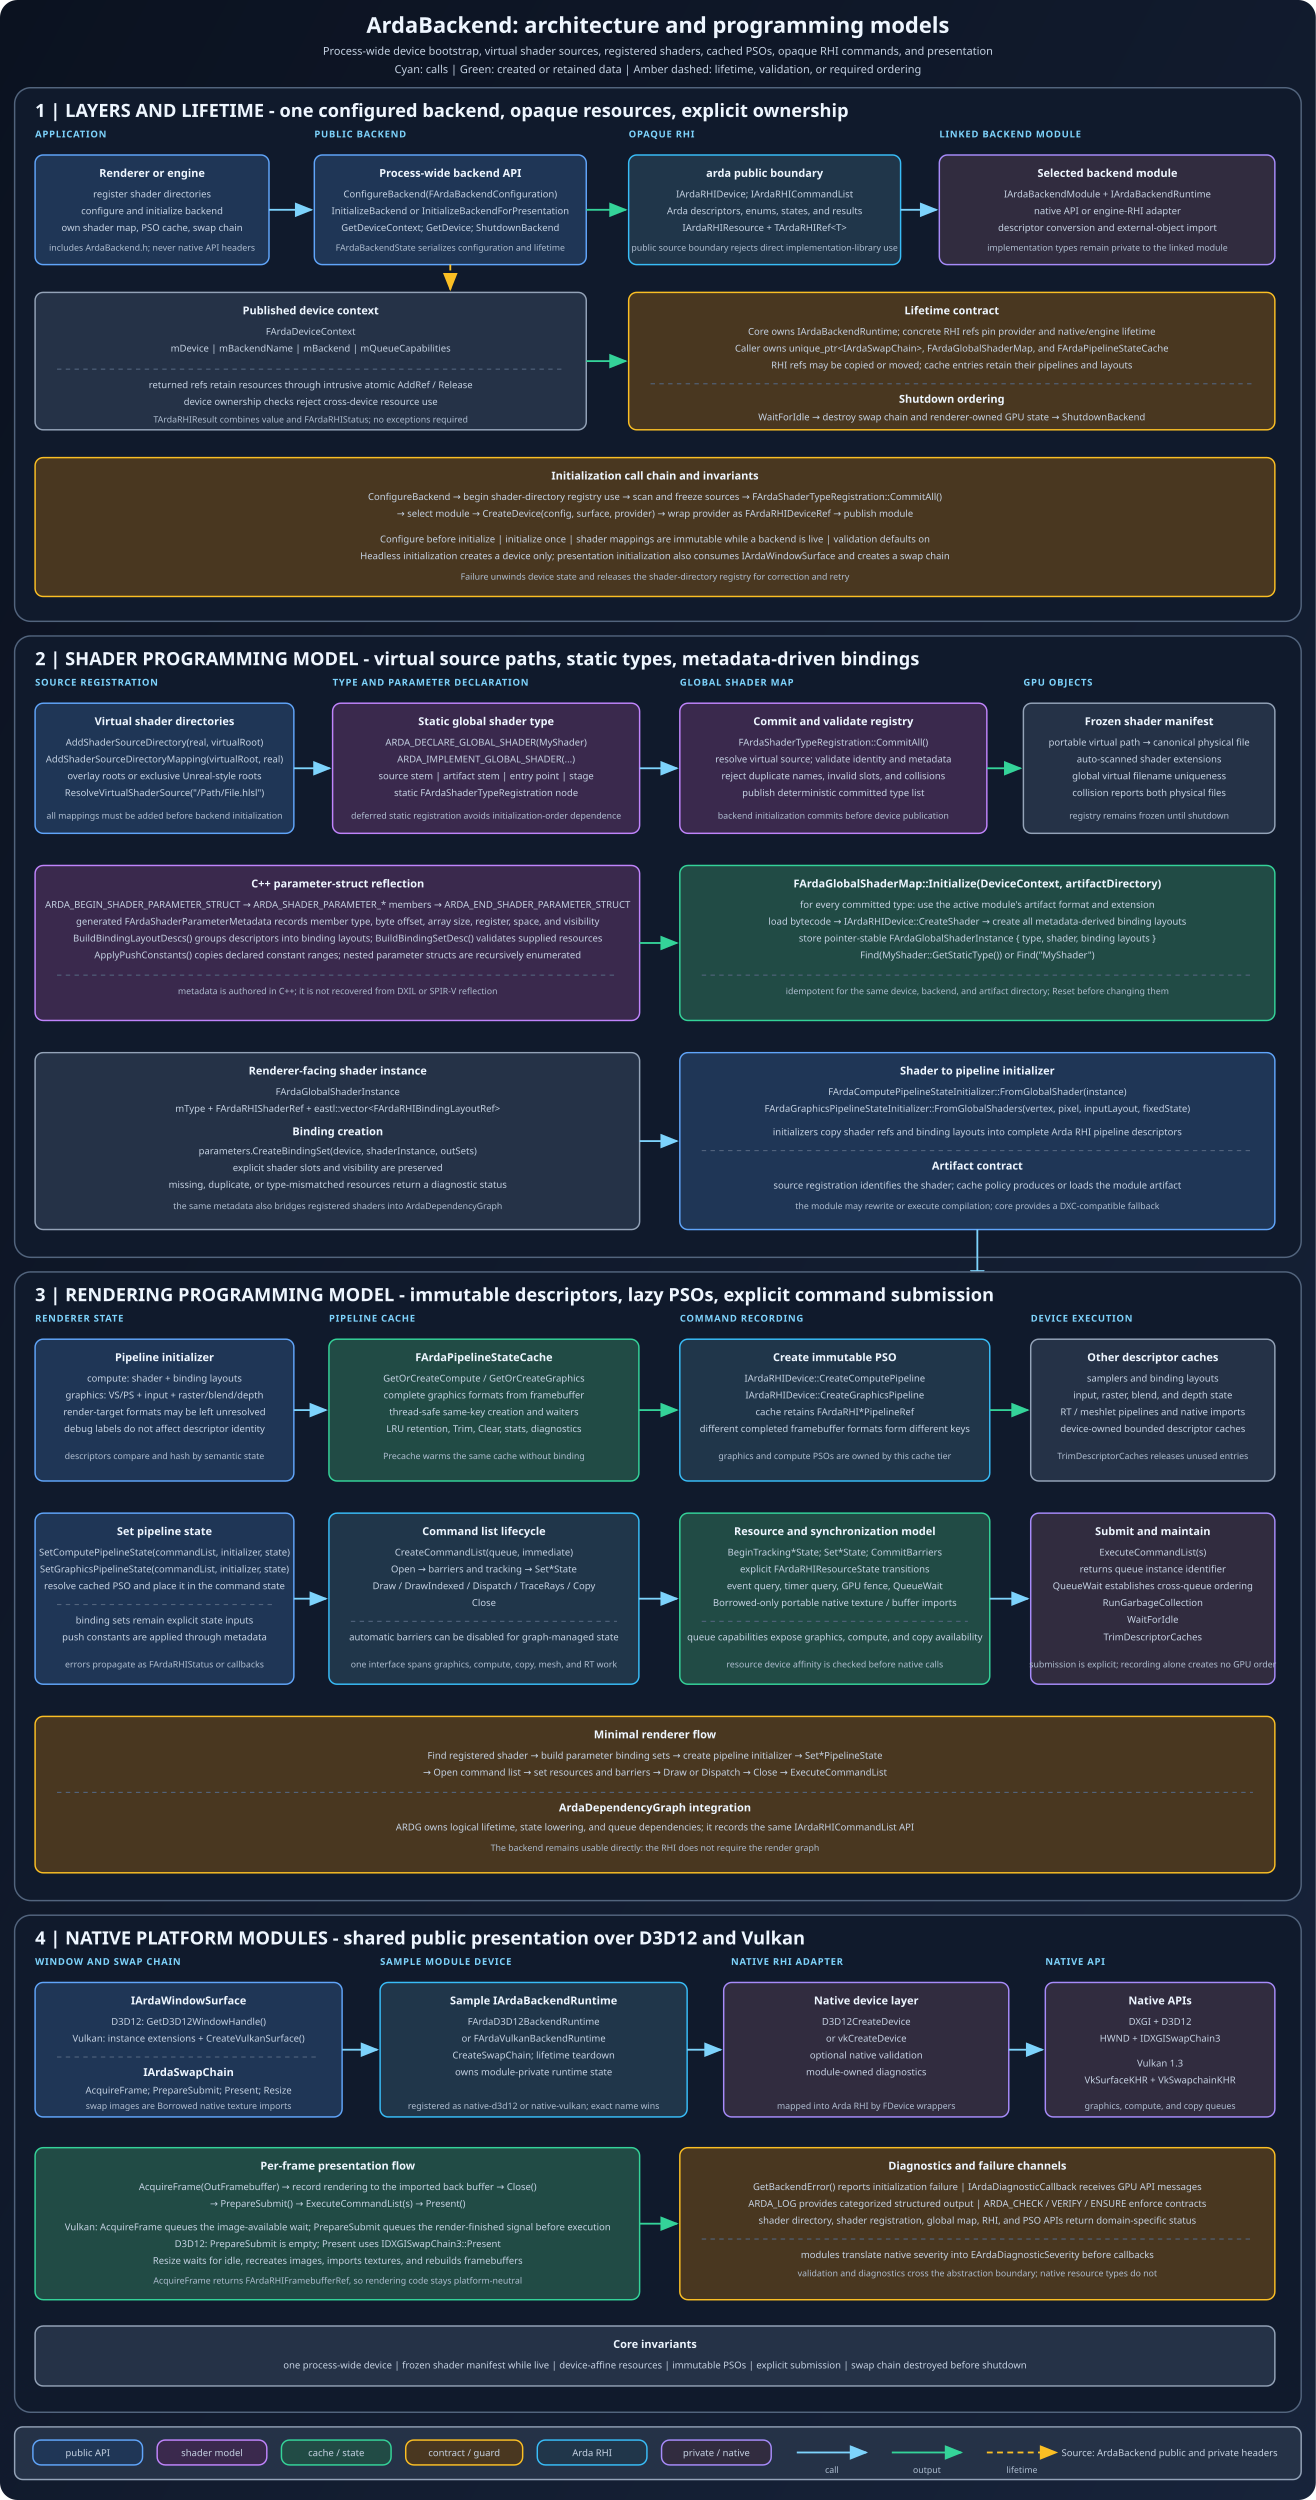
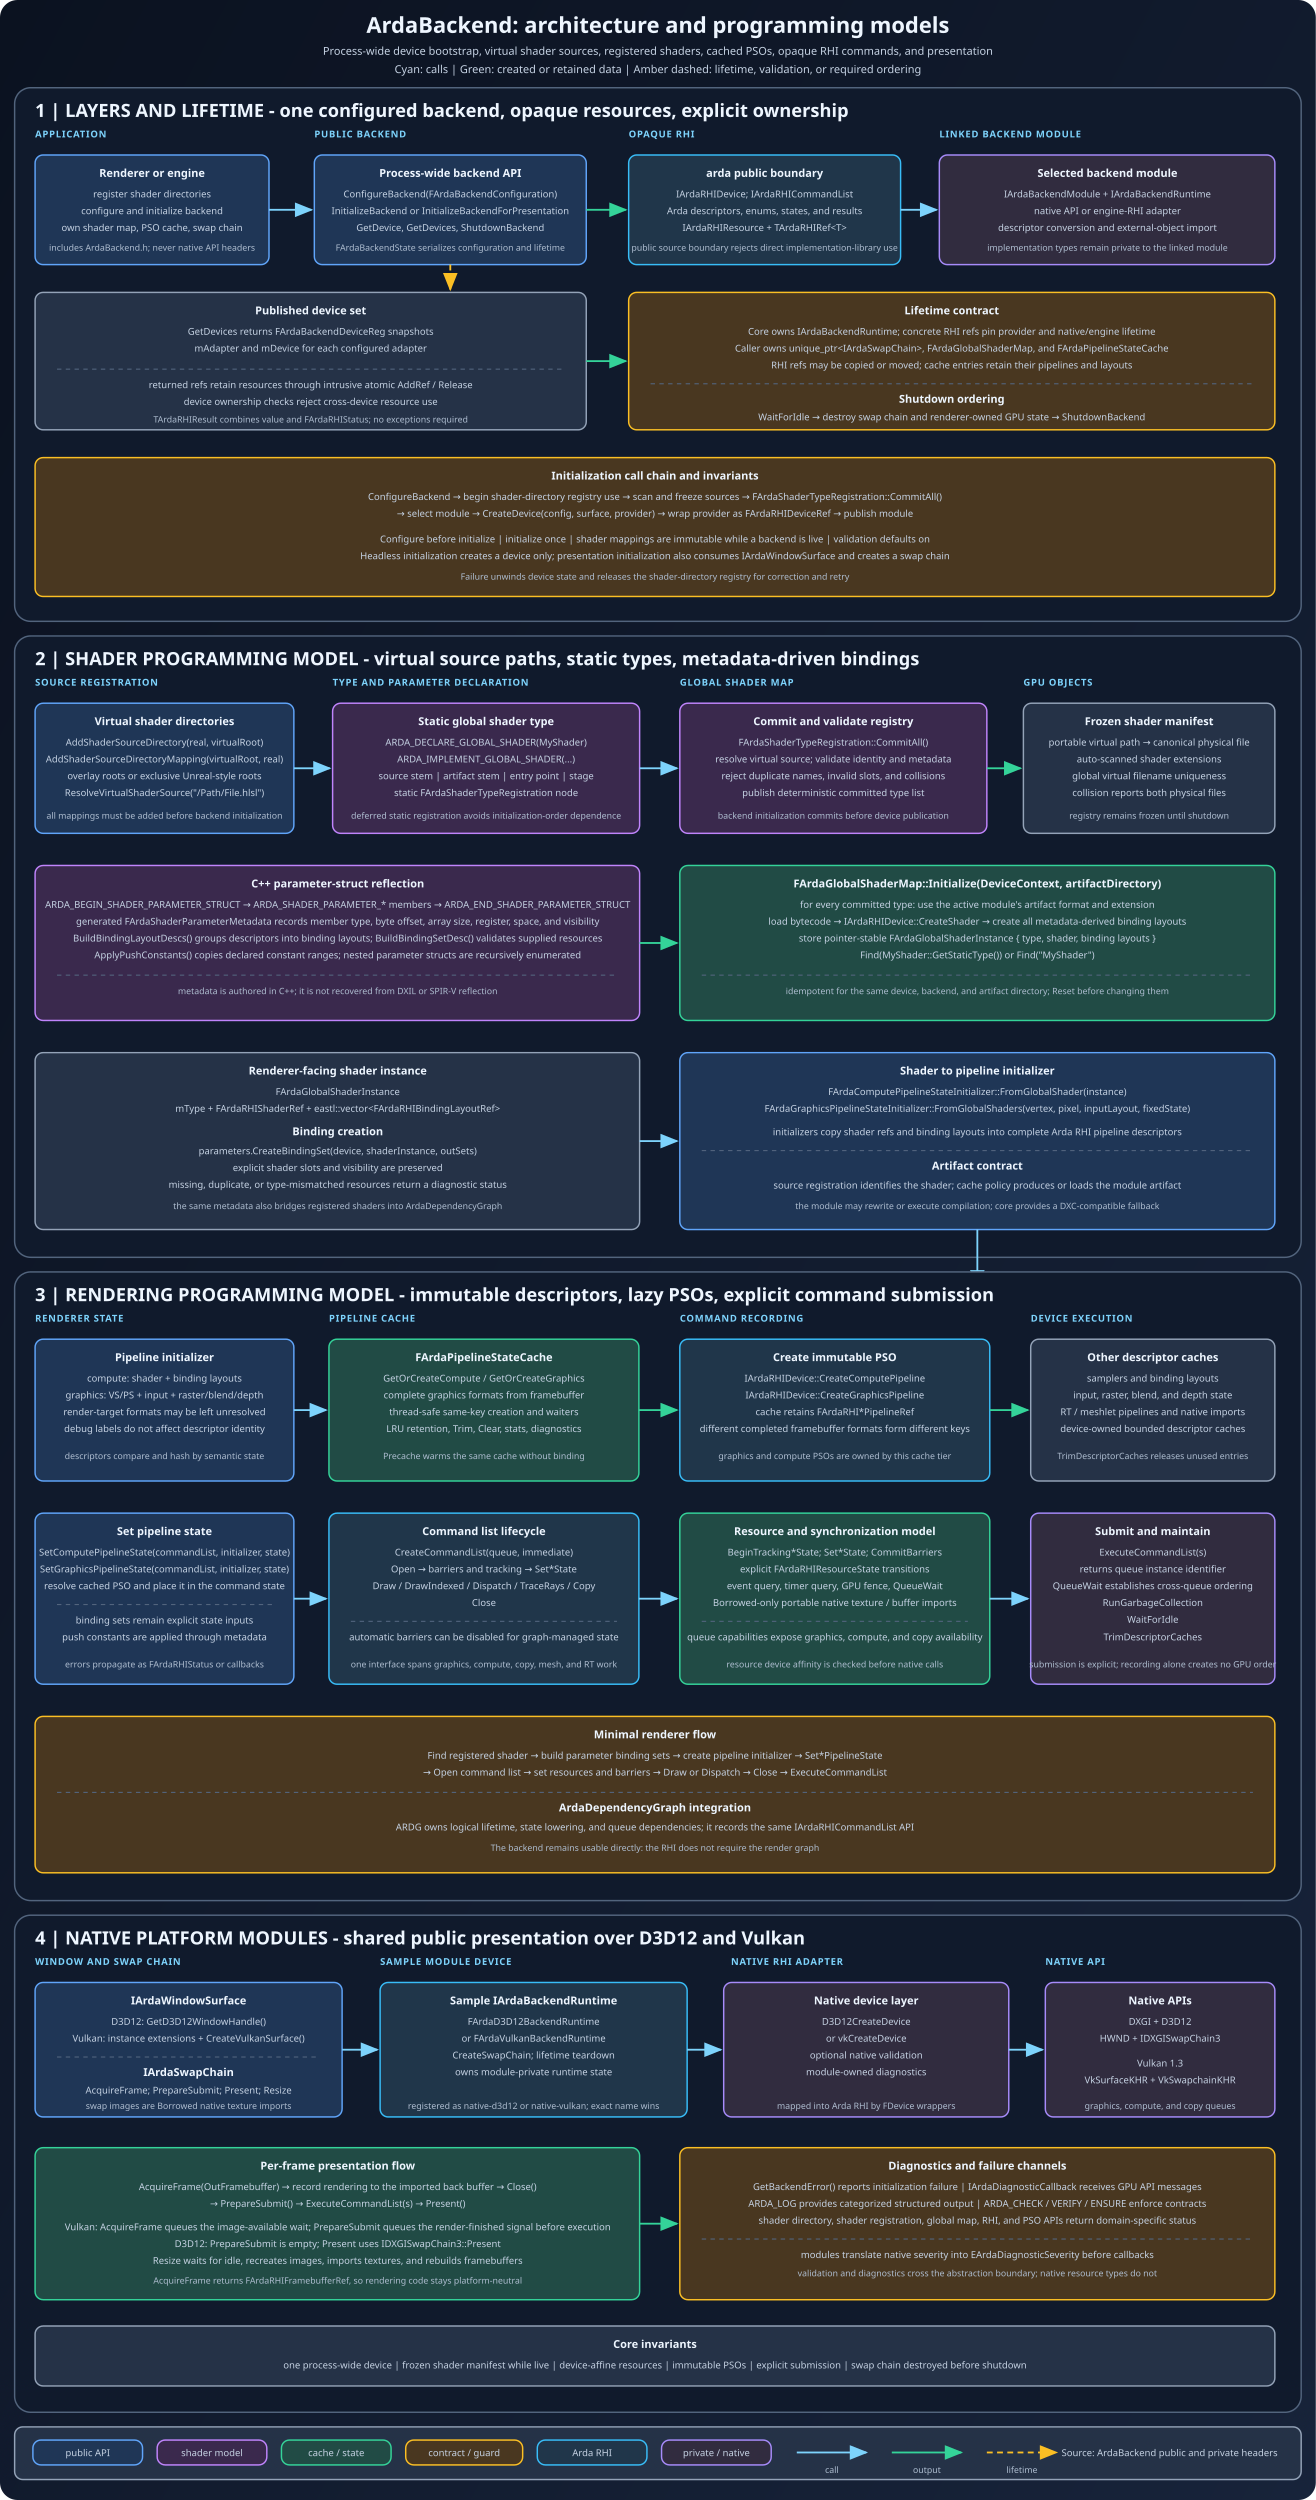
<svg xmlns="http://www.w3.org/2000/svg" width="1800" height="3420" viewBox="0 0 1800 3420" role="img" aria-labelledby="title desc">
  <defs>
    <view id="backend-layers-view" viewBox="20 120 1760 730" />
    <view id="backend-shaders-view" viewBox="20 870 1760 850" />
    <view id="backend-rendering-view" viewBox="20 1740 1760 860" />
    <view id="backend-platform-view" viewBox="20 2620 1760 680" />
    <linearGradient id="bg" x1="0" y1="0" x2="1" y2="1">
      <stop offset="0" stop-color="#0b1220" />
      <stop offset="1" stop-color="#17233a" />
    </linearGradient>
    <marker id="arrow" markerWidth="10" markerHeight="8" refX="9" refY="4" orient="auto">
      <path d="M0,0 L10,4 L0,8 Z" fill="#7dd3fc" />
    </marker>
    <marker id="dataArrow" markerWidth="10" markerHeight="8" refX="9" refY="4" orient="auto">
      <path d="M0,0 L10,4 L0,8 Z" fill="#34d399" />
    </marker>
    <marker id="lifeArrow" markerWidth="10" markerHeight="8" refX="9" refY="4" orient="auto">
      <path d="M0,0 L10,4 L0,8 Z" fill="#fbbf24" />
    </marker>
    <style>
      .stage{rx:22;fill:#101a2c;stroke:#52647d;stroke-width:2}
      .public{rx:11;fill:#1f3656;stroke:#60a5fa;stroke-width:2}
      .shader{rx:11;fill:#3a294d;stroke:#c084fc;stroke-width:2}
      .cache{rx:11;fill:#214b45;stroke:#34d399;stroke-width:2}
      .validation{rx:11;fill:#493720;stroke:#fbbf24;stroke-width:2}
      .data{rx:11;fill:#253247;stroke:#94a3b8;stroke-width:2}
      .device{rx:11;fill:#20364a;stroke:#38bdf8;stroke-width:2}
      .native{rx:11;fill:#312c3f;stroke:#a78bfa;stroke-width:2}
      .title{font:700 30px system-ui,sans-serif;fill:#eef6ff;text-anchor:middle}
      .stageTitle{font:700 25px system-ui,sans-serif;fill:#eef6ff}
      .subtitle{font:15px system-ui,sans-serif;fill:#c5d2e3;text-anchor:middle}
      .label{font:600 15px system-ui,sans-serif;fill:#eef6ff;text-anchor:middle}
      .small{font:13px system-ui,sans-serif;fill:#c5d2e3;text-anchor:middle}
      .tiny{font:12px system-ui,sans-serif;fill:#aebdd0;text-anchor:middle}
      .lane{font:700 13px system-ui,sans-serif;fill:#7dd3fc;letter-spacing:1px}
      .flow{stroke:#7dd3fc;stroke-width:2.5;fill:none;marker-end:url(#arrow)}
      .dataFlow{stroke:#34d399;stroke-width:2.5;fill:none;marker-end:url(#dataArrow)}
      .lifetime{stroke:#fbbf24;stroke-width:2.5;stroke-dasharray:8 6;fill:none;marker-end:url(#lifeArrow)}
      .divider{stroke:#52647d;stroke-width:1.5;stroke-dasharray:6 6}
    </style>
  </defs>
  <rect width="1800" height="3420" rx="24" fill="url(#bg)" />
  <text x="900" y="45" class="title">ArdaBackend: architecture and programming models</text>
  <text x="900" y="75" class="subtitle">Process-wide device bootstrap, virtual shader sources, registered shaders, cached PSOs, opaque RHI commands, and presentation</text>
  <text x="900" y="100" class="subtitle">Cyan: calls | Green: created or retained data | Amber dashed: lifetime, validation, or required ordering</text>
  <g id="backend-layers-stage">
    <rect class="stage" x="20" y="120" width="1760" height="730" />
    <text x="48" y="160" class="stageTitle">1 | LAYERS AND LIFETIME - one configured backend, opaque resources, explicit ownership</text>
    <text x="48" y="188" class="lane">APPLICATION</text>
    <text x="430" y="188" class="lane">PUBLIC BACKEND</text>
    <text x="860" y="188" class="lane">OPAQUE RHI</text>
    <text x="1285" y="188" class="lane">LINKED BACKEND MODULE</text>
    <rect class="public" x="48" y="212" width="320" height="150" />
    <text x="208" y="242" class="label">Renderer or engine</text>
    <text x="208" y="270" class="small">register shader directories</text>
    <text x="208" y="293" class="small">configure and initialize backend</text>
    <text x="208" y="316" class="small">own shader map, PSO cache, swap chain</text>
    <text x="208" y="343" class="tiny">includes ArdaBackend.h; never native API headers</text>
    <path class="flow" d="M368 287 H426" />
    <rect class="public" x="430" y="212" width="372" height="150" />
    <text x="616" y="242" class="label">Process-wide backend API</text>
    <text x="616" y="270" class="small">ConfigureBackend(FArdaBackendConfiguration)</text>
    <text x="616" y="293" class="small">InitializeBackend or InitializeBackendForPresentation</text>
-     <text x="616" y="316" class="small">GetDeviceContext; GetDevice; ShutdownBackend</text>
+     <text x="616" y="316" class="small">GetDevice, GetDevices, ShutdownBackend</text>
    <text x="616" y="343" class="tiny">FArdaBackendState serializes configuration and lifetime</text>
    <path class="dataFlow" d="M802 287 H856" />
    <rect class="device" x="860" y="212" width="372" height="150" />
    <text x="1046" y="242" class="label">arda public boundary</text>
    <text x="1046" y="270" class="small">IArdaRHIDevice; IArdaRHICommandList</text>
    <text x="1046" y="293" class="small">Arda descriptors, enums, states, and results</text>
    <text x="1046" y="316" class="small">IArdaRHIResource + TArdaRHIRef&lt;T&gt;</text>
    <text x="1046" y="343" class="tiny">public source boundary rejects direct implementation-library use</text>
    <path class="flow" d="M1232 287 H1281" />
    <rect class="native" x="1285" y="212" width="459" height="150" />
    <text x="1515" y="242" class="label">Selected backend module</text>
    <text x="1515" y="270" class="small">IArdaBackendModule + IArdaBackendRuntime</text>
    <text x="1515" y="293" class="small">native API or engine-RHI adapter</text>
    <text x="1515" y="316" class="small">descriptor conversion and external-object import</text>
    <text x="1515" y="343" class="tiny">implementation types remain private to the linked module</text>
    <rect class="data" x="48" y="400" width="754" height="188" />
-     <text x="425" y="430" class="label">Published device context</text>
-     <text x="425" y="458" class="small">FArdaDeviceContext</text>
-     <text x="425" y="481" class="small">mDevice | mBackendName | mBackend | mQueueCapabilities</text>
+     <text x="425" y="430" class="label">Published device set</text>
+     <text x="425" y="458" class="small">GetDevices returns FArdaBackendDeviceReg snapshots</text>
+     <text x="425" y="481" class="small">mAdapter and mDevice for each configured adapter</text>
    <line x1="78" y1="505" x2="772" y2="505" class="divider" />
    <text x="425" y="531" class="small">returned refs retain resources through intrusive atomic AddRef / Release</text>
    <text x="425" y="554" class="small">device ownership checks reject cross-device resource use</text>
    <text x="425" y="578" class="tiny">TArdaRHIResult combines value and FArdaRHIStatus; no exceptions required</text>
    <path class="dataFlow" d="M802 494 H856" />
    <rect class="validation" x="860" y="400" width="884" height="188" />
    <text x="1302" y="430" class="label">Lifetime contract</text>
    <text x="1302" y="458" class="small">Core owns IArdaBackendRuntime; concrete RHI refs pin provider and native/engine lifetime</text>
    <text x="1302" y="481" class="small">Caller owns unique_ptr&lt;IArdaSwapChain&gt;, FArdaGlobalShaderMap, and FArdaPipelineStateCache</text>
    <text x="1302" y="504" class="small">RHI refs may be copied or moved; cache entries retain their pipelines and layouts</text>
    <line x1="890" y1="525" x2="1714" y2="525" class="divider" />
    <text x="1302" y="551" class="label">Shutdown ordering</text>
    <text x="1302" y="575" class="small">WaitForIdle → destroy swap chain and renderer-owned GPU state → ShutdownBackend</text>
    <rect class="validation" x="48" y="626" width="1696" height="190" />
    <text x="896" y="656" class="label">Initialization call chain and invariants</text>
    <text x="896" y="684" class="small">ConfigureBackend → begin shader-directory registry use → scan and freeze sources → FArdaShaderTypeRegistration::CommitAll()</text>
    <text x="896" y="707" class="small">→ select module → CreateDevice(config, surface, provider) → wrap provider as FArdaRHIDeviceRef → publish module</text>
    <text x="896" y="742" class="small">Configure before initialize | initialize once | shader mappings are immutable while a backend is live | validation defaults on</text>
    <text x="896" y="765" class="small">Headless initialization creates a device only; presentation initialization also consumes IArdaWindowSurface and creates a swap chain</text>
    <text x="896" y="793" class="tiny">Failure unwinds device state and releases the shader-directory registry for correction and retry</text>
    <path class="lifetime" d="M616 362 V396" />
  </g>
  <g id="backend-shaders-stage">
    <rect class="stage" x="20" y="870" width="1760" height="850" />
    <text x="48" y="910" class="stageTitle">2 | SHADER PROGRAMMING MODEL - virtual source paths, static types, metadata-driven bindings</text>
    <text x="48" y="938" class="lane">SOURCE REGISTRATION</text>
    <text x="455" y="938" class="lane">TYPE AND PARAMETER DECLARATION</text>
    <text x="930" y="938" class="lane">GLOBAL SHADER MAP</text>
    <text x="1400" y="938" class="lane">GPU OBJECTS</text>
    <rect class="public" x="48" y="962" width="354" height="178" />
    <text x="225" y="992" class="label">Virtual shader directories</text>
    <text x="225" y="1020" class="small">AddShaderSourceDirectory(real, virtualRoot)</text>
    <text x="225" y="1043" class="small">AddShaderSourceDirectoryMapping(virtualRoot, real)</text>
    <text x="225" y="1066" class="small">overlay roots or exclusive Unreal-style roots</text>
    <text x="225" y="1089" class="small">ResolveVirtualShaderSource("/Path/File.hlsl")</text>
    <text x="225" y="1120" class="tiny">all mappings must be added before backend initialization</text>
    <path class="flow" d="M402 1051 H451" />
    <rect class="shader" x="455" y="962" width="420" height="178" />
    <text x="665" y="992" class="label">Static global shader type</text>
    <text x="665" y="1020" class="small">ARDA_DECLARE_GLOBAL_SHADER(MyShader)</text>
    <text x="665" y="1043" class="small">ARDA_IMPLEMENT_GLOBAL_SHADER(...)</text>
    <text x="665" y="1066" class="small">source stem | artifact stem | entry point | stage</text>
    <text x="665" y="1089" class="small">static FArdaShaderTypeRegistration node</text>
    <text x="665" y="1120" class="tiny">deferred static registration avoids initialization-order dependence</text>
    <path class="flow" d="M875 1051 H926" />
    <rect class="shader" x="930" y="962" width="420" height="178" />
    <text x="1140" y="992" class="label">Commit and validate registry</text>
    <text x="1140" y="1020" class="small">FArdaShaderTypeRegistration::CommitAll()</text>
    <text x="1140" y="1043" class="small">resolve virtual source; validate identity and metadata</text>
    <text x="1140" y="1066" class="small">reject duplicate names, invalid slots, and collisions</text>
    <text x="1140" y="1089" class="small">publish deterministic committed type list</text>
    <text x="1140" y="1120" class="tiny">backend initialization commits before device publication</text>
    <path class="dataFlow" d="M1350 1051 H1396" />
    <rect class="data" x="1400" y="962" width="344" height="178" />
    <text x="1572" y="992" class="label">Frozen shader manifest</text>
    <text x="1572" y="1020" class="small">portable virtual path → canonical physical file</text>
    <text x="1572" y="1043" class="small">auto-scanned shader extensions</text>
    <text x="1572" y="1066" class="small">global virtual filename uniqueness</text>
    <text x="1572" y="1089" class="small">collision reports both physical files</text>
    <text x="1572" y="1120" class="tiny">registry remains frozen until shutdown</text>
    <rect class="shader" x="48" y="1184" width="827" height="212" />
    <text x="462" y="1214" class="label">C++ parameter-struct reflection</text>
    <text x="462" y="1242" class="small">ARDA_BEGIN_SHADER_PARAMETER_STRUCT → ARDA_SHADER_PARAMETER_* members → ARDA_END_SHADER_PARAMETER_STRUCT</text>
    <text x="462" y="1265" class="small">generated FArdaShaderParameterMetadata records member type, byte offset, array size, register, space, and visibility</text>
    <text x="462" y="1288" class="small">BuildBindingLayoutDescs() groups descriptors into binding layouts; BuildBindingSetDesc() validates supplied resources</text>
    <text x="462" y="1311" class="small">ApplyPushConstants() copies declared constant ranges; nested parameter structs are recursively enumerated</text>
    <line x1="78" y1="1334" x2="845" y2="1334" class="divider" />
    <text x="462" y="1360" class="tiny">metadata is authored in C++; it is not recovered from DXIL or SPIR-V reflection</text>
    <path class="dataFlow" d="M875 1290 H926" />
    <rect class="cache" x="930" y="1184" width="814" height="212" />
    <text x="1337" y="1214" class="label">FArdaGlobalShaderMap::Initialize(DeviceContext, artifactDirectory)</text>
    <text x="1337" y="1242" class="small">for every committed type: use the active module's artifact format and extension</text>
    <text x="1337" y="1265" class="small">load bytecode → IArdaRHIDevice::CreateShader → create all metadata-derived binding layouts</text>
    <text x="1337" y="1288" class="small">store pointer-stable FArdaGlobalShaderInstance { type, shader, binding layouts }</text>
    <text x="1337" y="1311" class="small">Find(MyShader::GetStaticType()) or Find("MyShader")</text>
    <line x1="960" y1="1334" x2="1714" y2="1334" class="divider" />
    <text x="1337" y="1360" class="tiny">idempotent for the same device, backend, and artifact directory; Reset before changing them</text>
    <rect class="data" x="48" y="1440" width="827" height="242" />
    <text x="462" y="1470" class="label">Renderer-facing shader instance</text>
    <text x="462" y="1498" class="small">FArdaGlobalShaderInstance</text>
    <text x="462" y="1521" class="small">mType + FArdaRHIShaderRef + eastl::vector&lt;FArdaRHIBindingLayoutRef&gt;</text>
    <text x="462" y="1553" class="label">Binding creation</text>
    <text x="462" y="1579" class="small">parameters.CreateBindingSet(device, shaderInstance, outSets)</text>
    <text x="462" y="1602" class="small">explicit shader slots and visibility are preserved</text>
    <text x="462" y="1625" class="small">missing, duplicate, or type-mismatched resources return a diagnostic status</text>
    <text x="462" y="1654" class="tiny">the same metadata also bridges registered shaders into ArdaDependencyGraph</text>
    <path class="flow" d="M875 1561 H926" />
    <rect class="public" x="930" y="1440" width="814" height="242" />
    <text x="1337" y="1470" class="label">Shader to pipeline initializer</text>
    <text x="1337" y="1498" class="small">FArdaComputePipelineStateInitializer::FromGlobalShader(instance)</text>
    <text x="1337" y="1521" class="small">FArdaGraphicsPipelineStateInitializer::FromGlobalShaders(vertex, pixel, inputLayout, fixedState)</text>
    <text x="1337" y="1553" class="small">initializers copy shader refs and binding layouts into complete Arda RHI pipeline descriptors</text>
    <line x1="960" y1="1574" x2="1714" y2="1574" class="divider" />
    <text x="1337" y="1600" class="label">Artifact contract</text>
    <text x="1337" y="1626" class="small">source registration identifies the shader; cache policy produces or loads the module artifact</text>
    <text x="1337" y="1654" class="tiny">the module may rewrite or execute compilation; core provides a DXC-compatible fallback</text>
    <path class="flow" d="M1337 1682 V1760" />
  </g>
  <g id="backend-rendering-stage">
    <rect class="stage" x="20" y="1740" width="1760" height="860" />
    <text x="48" y="1780" class="stageTitle">3 | RENDERING PROGRAMMING MODEL - immutable descriptors, lazy PSOs, explicit command submission</text>
    <text x="48" y="1808" class="lane">RENDERER STATE</text>
    <text x="450" y="1808" class="lane">PIPELINE CACHE</text>
    <text x="930" y="1808" class="lane">COMMAND RECORDING</text>
    <text x="1410" y="1808" class="lane">DEVICE EXECUTION</text>
    <rect class="public" x="48" y="1832" width="354" height="194" />
    <text x="225" y="1862" class="label">Pipeline initializer</text>
    <text x="225" y="1890" class="small">compute: shader + binding layouts</text>
    <text x="225" y="1913" class="small">graphics: VS/PS + input + raster/blend/depth</text>
    <text x="225" y="1936" class="small">render-target formats may be left unresolved</text>
    <text x="225" y="1959" class="small">debug labels do not affect descriptor identity</text>
    <text x="225" y="1996" class="tiny">descriptors compare and hash by semantic state</text>
    <path class="flow" d="M402 1929 H446" />
    <rect class="cache" x="450" y="1832" width="424" height="194" />
    <text x="662" y="1862" class="label">FArdaPipelineStateCache</text>
    <text x="662" y="1890" class="small">GetOrCreateCompute / GetOrCreateGraphics</text>
    <text x="662" y="1913" class="small">complete graphics formats from framebuffer</text>
    <text x="662" y="1936" class="small">thread-safe same-key creation and waiters</text>
    <text x="662" y="1959" class="small">LRU retention, Trim, Clear, stats, diagnostics</text>
    <text x="662" y="1996" class="tiny">Precache warms the same cache without binding</text>
    <path class="dataFlow" d="M874 1929 H926" />
    <rect class="device" x="930" y="1832" width="424" height="194" />
    <text x="1142" y="1862" class="label">Create immutable PSO</text>
    <text x="1142" y="1890" class="small">IArdaRHIDevice::CreateComputePipeline</text>
    <text x="1142" y="1913" class="small">IArdaRHIDevice::CreateGraphicsPipeline</text>
    <text x="1142" y="1936" class="small">cache retains FArdaRHI*PipelineRef</text>
    <text x="1142" y="1959" class="small">different completed framebuffer formats form different keys</text>
    <text x="1142" y="1996" class="tiny">graphics and compute PSOs are owned by this cache tier</text>
    <path class="dataFlow" d="M1354 1929 H1406" />
    <rect class="data" x="1410" y="1832" width="334" height="194" />
    <text x="1577" y="1862" class="label">Other descriptor caches</text>
    <text x="1577" y="1890" class="small">samplers and binding layouts</text>
    <text x="1577" y="1913" class="small">input, raster, blend, and depth state</text>
    <text x="1577" y="1936" class="small">RT / meshlet pipelines and native imports</text>
    <text x="1577" y="1959" class="small">device-owned bounded descriptor caches</text>
    <text x="1577" y="1996" class="tiny">TrimDescriptorCaches releases unused entries</text>
    <rect class="public" x="48" y="2070" width="354" height="234" />
    <text x="225" y="2100" class="label">Set pipeline state</text>
    <text x="225" y="2128" class="small">SetComputePipelineState(commandList, initializer, state)</text>
    <text x="225" y="2151" class="small">SetGraphicsPipelineState(commandList, initializer, state)</text>
    <text x="225" y="2174" class="small">resolve cached PSO and place it in the command state</text>
    <line x1="78" y1="2195" x2="372" y2="2195" class="divider" />
    <text x="225" y="2221" class="small">binding sets remain explicit state inputs</text>
    <text x="225" y="2244" class="small">push constants are applied through metadata</text>
    <text x="225" y="2281" class="tiny">errors propagate as FArdaRHIStatus or callbacks</text>
    <path class="flow" d="M402 2187 H446" />
    <rect class="device" x="450" y="2070" width="424" height="234" />
    <text x="662" y="2100" class="label">Command list lifecycle</text>
    <text x="662" y="2128" class="small">CreateCommandList(queue, immediate)</text>
    <text x="662" y="2151" class="small">Open → barriers and tracking → Set*State</text>
    <text x="662" y="2174" class="small">Draw / DrawIndexed / Dispatch / TraceRays / Copy</text>
    <text x="662" y="2197" class="small">Close</text>
    <line x1="480" y1="2218" x2="844" y2="2218" class="divider" />
    <text x="662" y="2244" class="small">automatic barriers can be disabled for graph-managed state</text>
    <text x="662" y="2281" class="tiny">one interface spans graphics, compute, copy, mesh, and RT work</text>
    <path class="flow" d="M874 2187 H926" />
    <rect class="cache" x="930" y="2070" width="424" height="234" />
    <text x="1142" y="2100" class="label">Resource and synchronization model</text>
    <text x="1142" y="2128" class="small">BeginTracking*State; Set*State; CommitBarriers</text>
    <text x="1142" y="2151" class="small">explicit FArdaRHIResourceState transitions</text>
    <text x="1142" y="2174" class="small">event query, timer query, GPU fence, QueueWait</text>
    <text x="1142" y="2197" class="small">Borrowed-only portable native texture / buffer imports</text>
    <line x1="960" y1="2218" x2="1324" y2="2218" class="divider" />
    <text x="1142" y="2244" class="small">queue capabilities expose graphics, compute, and copy availability</text>
    <text x="1142" y="2281" class="tiny">resource device affinity is checked before native calls</text>
    <path class="flow" d="M1354 2187 H1406" />
    <rect class="native" x="1410" y="2070" width="334" height="234" />
    <text x="1577" y="2100" class="label">Submit and maintain</text>
    <text x="1577" y="2128" class="small">ExecuteCommandList(s)</text>
    <text x="1577" y="2151" class="small">returns queue instance identifier</text>
    <text x="1577" y="2174" class="small">QueueWait establishes cross-queue ordering</text>
    <text x="1577" y="2197" class="small">RunGarbageCollection</text>
    <text x="1577" y="2220" class="small">WaitForIdle</text>
    <text x="1577" y="2244" class="small">TrimDescriptorCaches</text>
    <text x="1577" y="2281" class="tiny">submission is explicit; recording alone creates no GPU order</text>
    <rect class="validation" x="48" y="2348" width="1696" height="214" />
    <text x="896" y="2378" class="label">Minimal renderer flow</text>
    <text x="896" y="2406" class="small">Find registered shader → build parameter binding sets → create pipeline initializer → Set*PipelineState</text>
    <text x="896" y="2429" class="small">→ Open command list → set resources and barriers → Draw or Dispatch → Close → ExecuteCommandList</text>
    <line x1="78" y1="2452" x2="1714" y2="2452" class="divider" />
    <text x="896" y="2478" class="label">ArdaDependencyGraph integration</text>
    <text x="896" y="2504" class="small">ARDG owns logical lifetime, state lowering, and queue dependencies; it records the same IArdaRHICommandList API</text>
    <text x="896" y="2532" class="tiny">The backend remains usable directly: the RHI does not require the render graph</text>
  </g>
  <g id="backend-platform-stage">
    <rect class="stage" x="20" y="2620" width="1760" height="680" />
    <text x="48" y="2660" class="stageTitle">4 | NATIVE PLATFORM MODULES - shared public presentation over D3D12 and Vulkan</text>
    <text x="48" y="2688" class="lane">WINDOW AND SWAP CHAIN</text>
    <text x="520" y="2688" class="lane">SAMPLE MODULE DEVICE</text>
    <text x="1000" y="2688" class="lane">NATIVE RHI ADAPTER</text>
    <text x="1430" y="2688" class="lane">NATIVE API</text>
    <rect class="public" x="48" y="2712" width="420" height="184" />
    <text x="258" y="2742" class="label">IArdaWindowSurface</text>
    <text x="258" y="2770" class="small">D3D12: GetD3D12WindowHandle()</text>
    <text x="258" y="2793" class="small">Vulkan: instance extensions + CreateVulkanSurface()</text>
    <line x1="78" y1="2814" x2="438" y2="2814" class="divider" />
    <text x="258" y="2840" class="label">IArdaSwapChain</text>
    <text x="258" y="2864" class="small">AcquireFrame; PrepareSubmit; Present; Resize</text>
    <text x="258" y="2885" class="tiny">swap images are Borrowed native texture imports</text>
    <path class="flow" d="M468 2804 H516" />
    <rect class="device" x="520" y="2712" width="420" height="184" />
    <text x="730" y="2742" class="label">Sample IArdaBackendRuntime</text>
    <text x="730" y="2770" class="small">FArdaD3D12BackendRuntime</text>
    <text x="730" y="2793" class="small">or FArdaVulkanBackendRuntime</text>
    <text x="730" y="2816" class="small">CreateSwapChain; lifetime teardown</text>
    <text x="730" y="2839" class="small">owns module-private runtime state</text>
    <text x="730" y="2885" class="tiny">registered as native-d3d12 or native-vulkan; exact name wins</text>
    <path class="flow" d="M940 2804 H986" />
    <rect class="native" x="990" y="2712" width="390" height="184" />
    <text x="1185" y="2742" class="label">Native device layer</text>
    <text x="1185" y="2770" class="small">D3D12CreateDevice</text>
    <text x="1185" y="2793" class="small">or vkCreateDevice</text>
    <text x="1185" y="2816" class="small">optional native validation</text>
    <text x="1185" y="2839" class="small">module-owned diagnostics</text>
    <text x="1185" y="2885" class="tiny">mapped into Arda RHI by FDevice wrappers</text>
    <path class="flow" d="M1380 2804 H1426" />
    <rect class="native" x="1430" y="2712" width="314" height="184" />
    <text x="1587" y="2742" class="label">Native APIs</text>
    <text x="1587" y="2770" class="small">DXGI + D3D12</text>
    <text x="1587" y="2793" class="small">HWND + IDXGISwapChain3</text>
    <text x="1587" y="2827" class="small">Vulkan 1.3</text>
    <text x="1587" y="2850" class="small">VkSurfaceKHR + VkSwapchainKHR</text>
    <text x="1587" y="2885" class="tiny">graphics, compute, and copy queues</text>
    <rect class="cache" x="48" y="2938" width="827" height="208" />
    <text x="462" y="2968" class="label">Per-frame presentation flow</text>
    <text x="462" y="2996" class="small">AcquireFrame(OutFramebuffer) → record rendering to the imported back buffer → Close()</text>
    <text x="462" y="3019" class="small">→ PrepareSubmit() → ExecuteCommandList(s) → Present()</text>
    <text x="462" y="3051" class="small">Vulkan: AcquireFrame queues the image-available wait; PrepareSubmit queues the render-finished signal before execution</text>
    <text x="462" y="3074" class="small">D3D12: PrepareSubmit is empty; Present uses IDXGISwapChain3::Present</text>
    <text x="462" y="3097" class="small">Resize waits for idle, recreates images, imports textures, and rebuilds framebuffers</text>
    <text x="462" y="3124" class="tiny">AcquireFrame returns FArdaRHIFramebufferRef, so rendering code stays platform-neutral</text>
    <path class="dataFlow" d="M875 3042 H926" />
    <rect class="validation" x="930" y="2938" width="814" height="208" />
    <text x="1337" y="2968" class="label">Diagnostics and failure channels</text>
    <text x="1337" y="2996" class="small">GetBackendError() reports initialization failure | IArdaDiagnosticCallback receives GPU API messages</text>
    <text x="1337" y="3019" class="small">ARDA_LOG provides categorized structured output | ARDA_CHECK / VERIFY / ENSURE enforce contracts</text>
    <text x="1337" y="3042" class="small">shader directory, shader registration, global map, RHI, and PSO APIs return domain-specific status</text>
    <line x1="960" y1="3063" x2="1714" y2="3063" class="divider" />
    <text x="1337" y="3089" class="small">modules translate native severity into EArdaDiagnosticSeverity before callbacks</text>
    <text x="1337" y="3114" class="tiny">validation and diagnostics cross the abstraction boundary; native resource types do not</text>
    <rect class="data" x="48" y="3182" width="1696" height="82" />
    <text x="896" y="3212" class="label">Core invariants</text>
    <text x="896" y="3240" class="small">one process-wide device | frozen shader manifest while live | device-affine resources | immutable PSOs | explicit submission | swap chain destroyed before shutdown</text>
  </g>
  <g id="backend-legend">
    <rect class="data" x="20" y="3320" width="1760" height="72" />
    <rect class="public" x="45" y="3338" width="150" height="34" />
    <text x="120" y="3360" class="small">public API</text>
    <rect class="shader" x="215" y="3338" width="150" height="34" />
    <text x="290" y="3360" class="small">shader model</text>
    <rect class="cache" x="385" y="3338" width="150" height="34" />
    <text x="460" y="3360" class="small">cache / state</text>
    <rect class="validation" x="555" y="3338" width="160" height="34" />
    <text x="635" y="3360" class="small">contract / guard</text>
    <rect class="device" x="735" y="3338" width="150" height="34" />
    <text x="810" y="3360" class="small">Arda RHI</text>
    <rect class="native" x="905" y="3338" width="150" height="34" />
    <text x="980" y="3360" class="small">private / native</text>
    <path class="flow" d="M1090 3355 H1185" />
    <text x="1138" y="3383" class="tiny">call</text>
    <path class="dataFlow" d="M1220 3355 H1315" />
    <text x="1268" y="3383" class="tiny">output</text>
    <path class="lifetime" d="M1350 3355 H1445" />
    <text x="1398" y="3383" class="tiny">lifetime</text>
    <text x="1600" y="3360" class="small">Source: ArdaBackend public and private headers</text>
  </g>
</svg>
